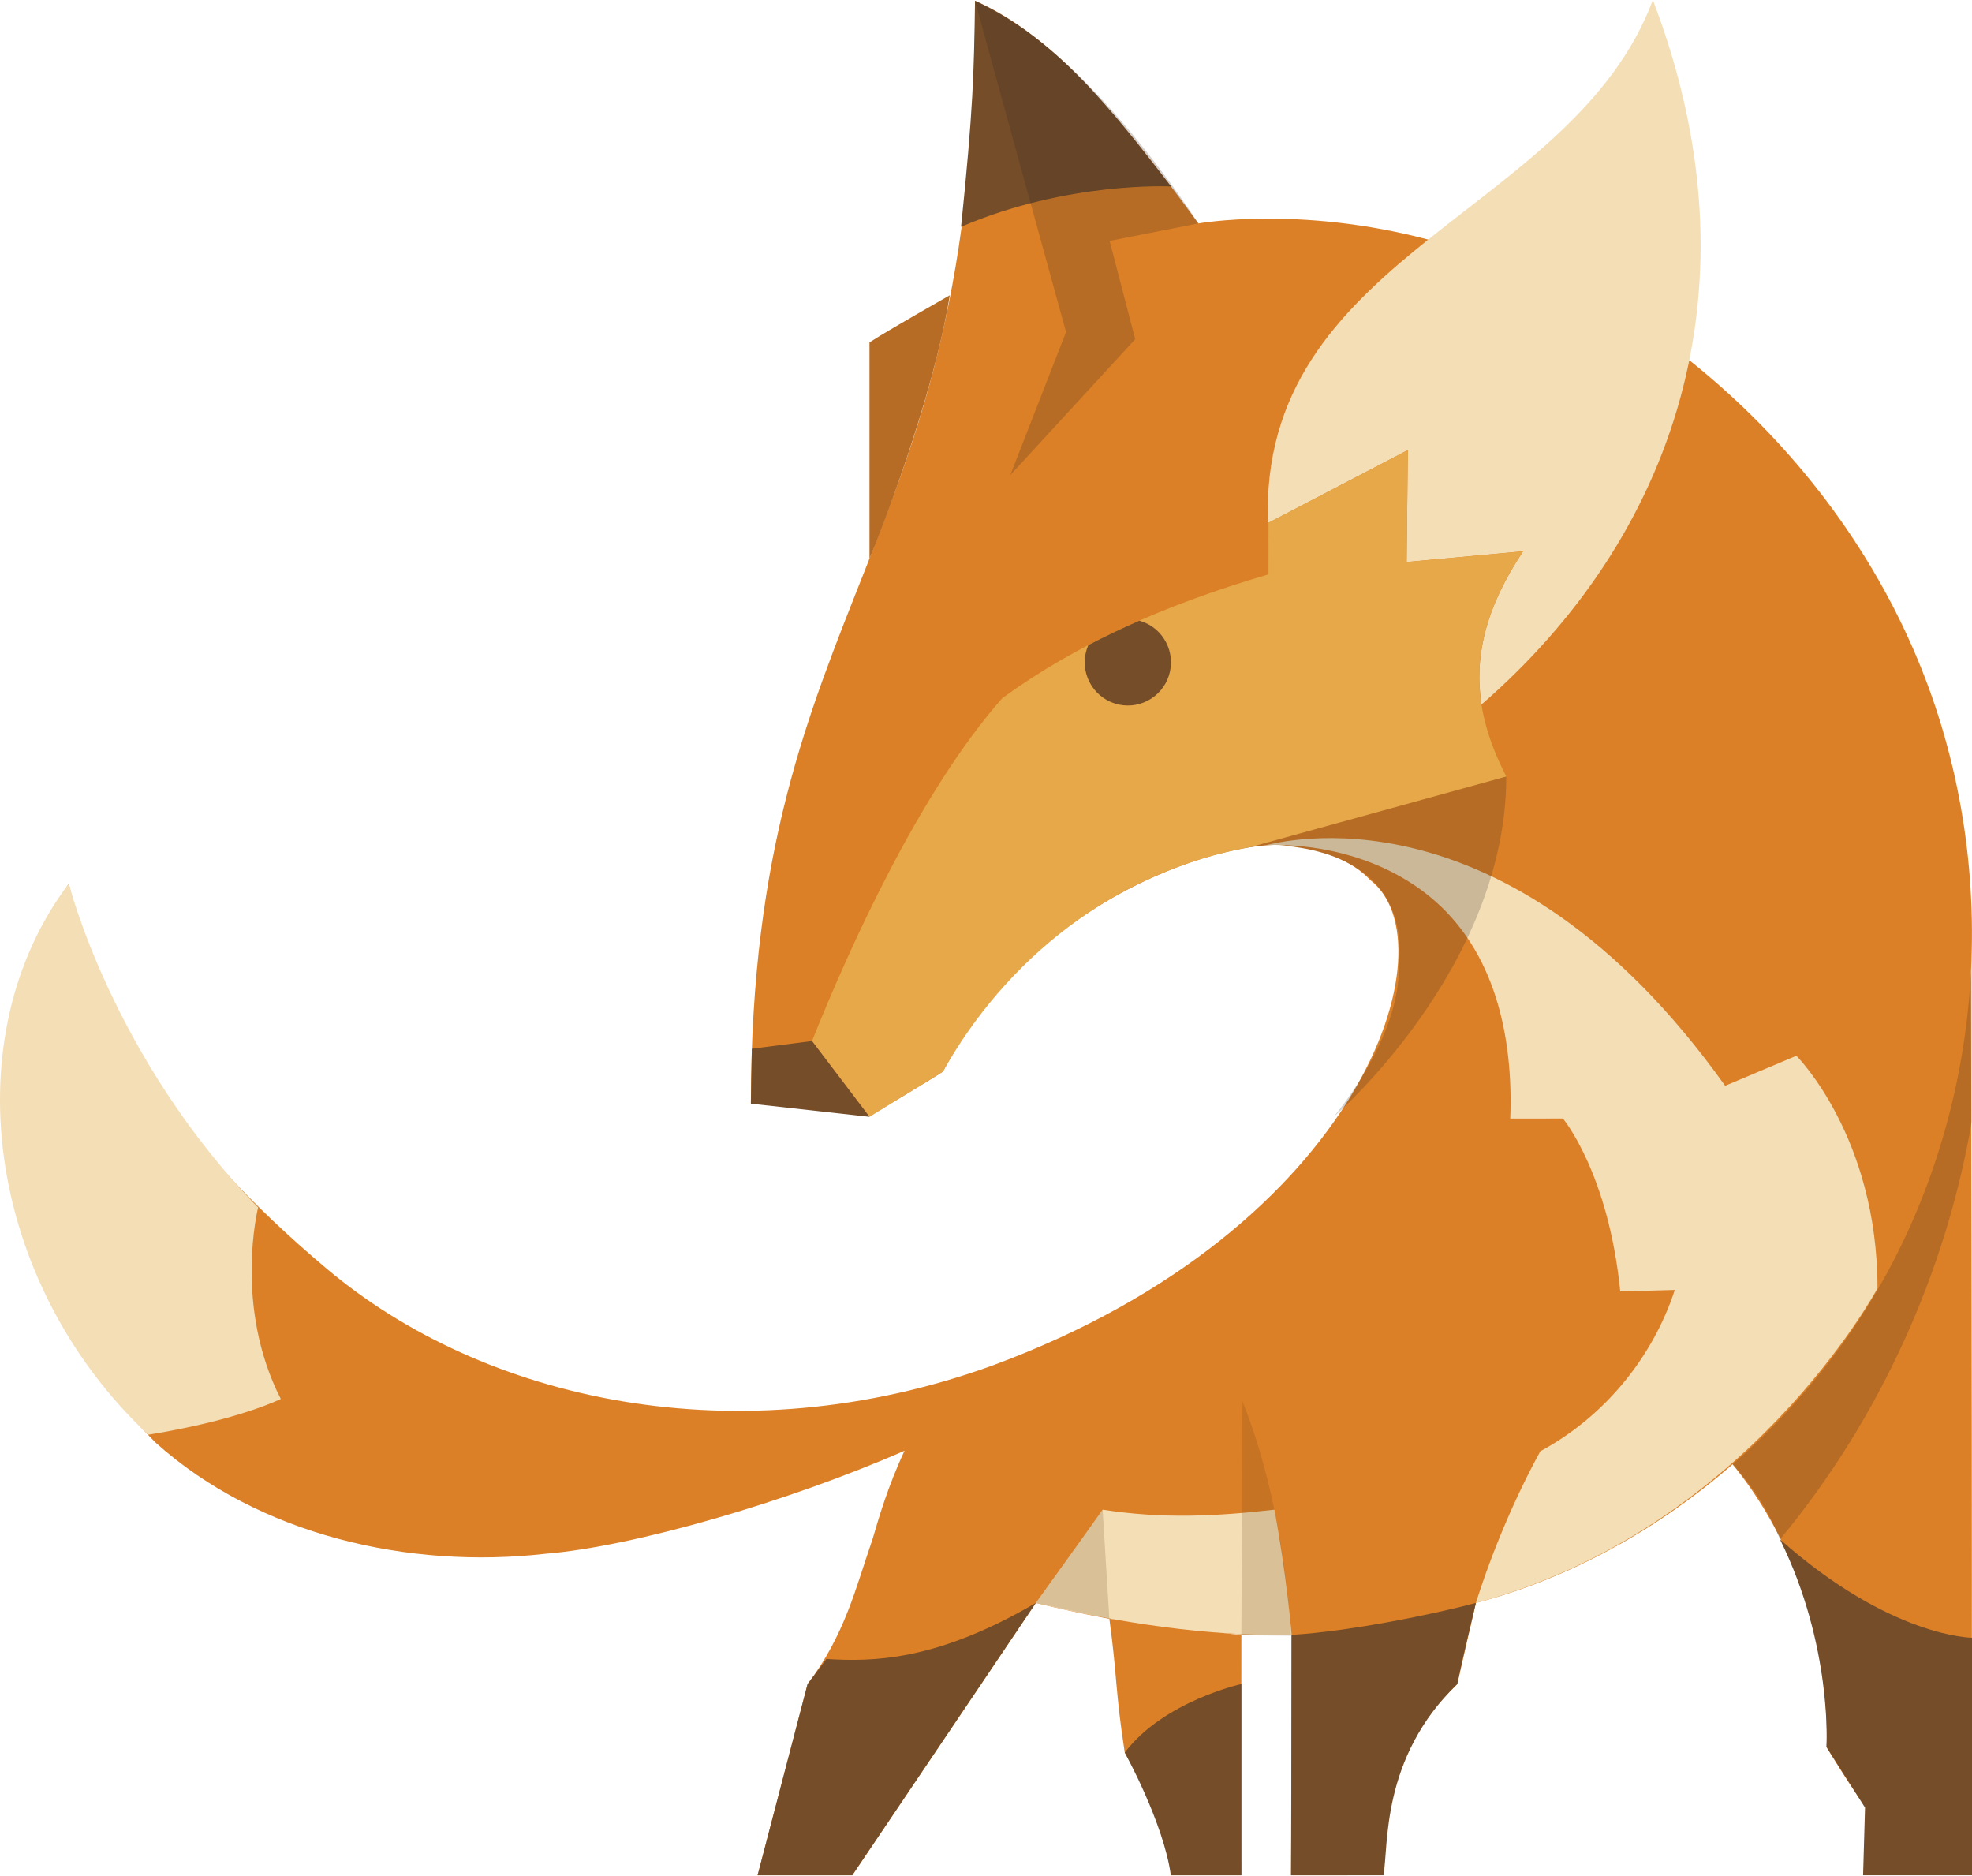
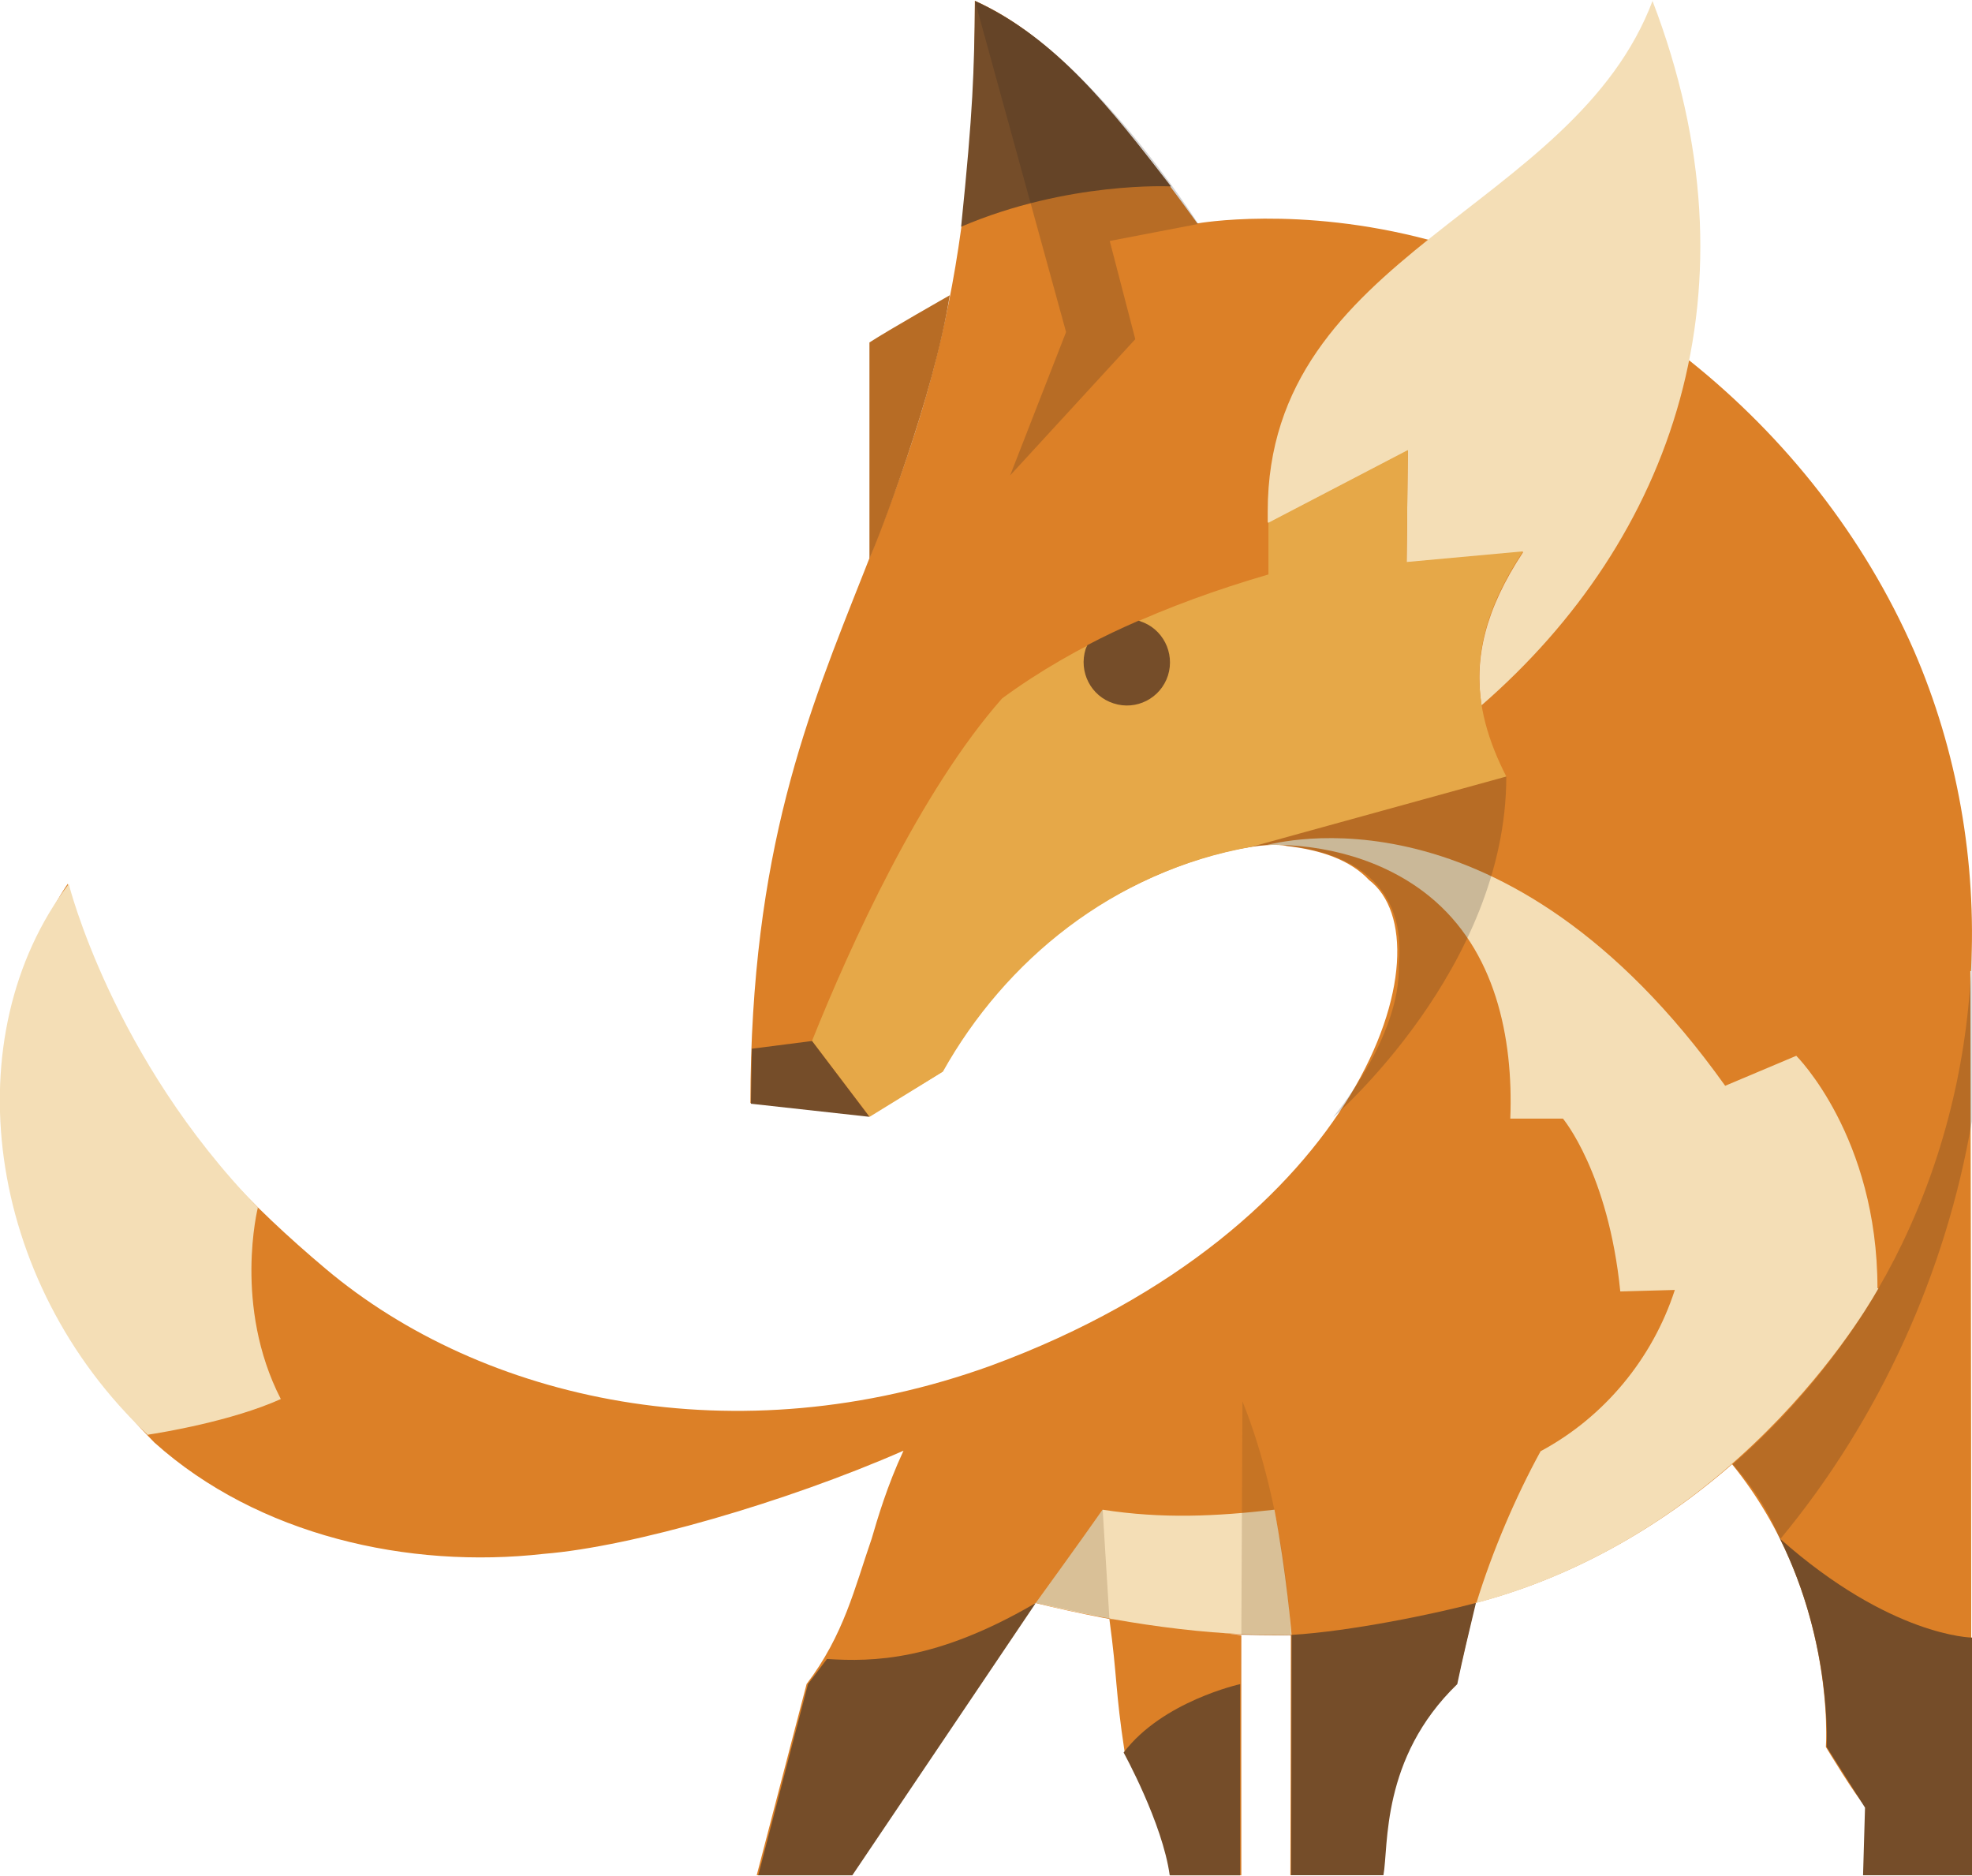
- <svg xmlns="http://www.w3.org/2000/svg" height="286.392" width="301.203" xml:space="preserve" enable-background="new 0 0 960 560" viewBox="0 0 301.203 286.392" y="0px" x="0px" id="Layer_1" version="1.1">
-   <defs id="defs3488" />
-   <g transform="translate(-294.5448,-124.706)" id="g3434">
-     <path style="fill:#dc8027" id="path3436" d="m 595.596,273.011 c 0.857,-16.698 -2.047,-33.58 -8.765,-49.047 -7.519,-17.31 -19.456,-32.398 -34.15,-44.163 l -39.753,-18.444 c -19.929,-5.326 -35.342,-2.527 -35.342,-2.527 -13.184,-18.124 -22.944,-29.037 -34.116,-33.998 0.498,85.24 -34.119,91.003 -34.237,168.327 l 18.121,2.01 c 0,0 10.558,-6.295 11.212,-6.805 15.704,-29.562 47.311,-35.795 52.667,-34.457 5.191,0.59 9.702,2.092 12.587,5.192 12.516,9.552 -0.854,53.194 -57.703,74.151 -38.941,14.113 -77.725,5.4 -101.673,-14.787 -11.479,-9.676 -21.519,-20.136 -28.55,-32.385 -8.564,-14.653 -10.834,-26.425 -10.834,-26.425 0,0 -29.87,41.512 13.253,85.375 15.787,14.163 38.751,19.339 59.494,16.976 13.415,-1.071 37.044,-7.915 54.902,-15.747 -2.516,5.346 -4.013,10.484 -4.865,13.425 -2.59,7.507 -4.24,14.703 -9.948,22.211 l -7.634,29.205 14.458,0 28.037,-41.591 c 13.676,3.333 26.379,5.185 39.061,4.878 0,9.119 -0.078,36.675 -0.079,36.713 l 0.001,0 8.669,0 c 0.787,-3.121 3.552,-16.14 16.721,-29.205 l 2.846,-12.387 c 14.293,-3.718 27.791,-11.223 39.248,-21.206 l -0.025,0.057 c 15.989,19.683 14.314,43.151 14.314,43.151 0,0 4.627,7.659 6.113,9.147 1.486,2.977 2.229,5.953 3.037,9.065 l 13.068,-0.129 c 0,0 -0.784,-21.295 0,-34.776 -10e-4,-39.92 -0.091,-83.326 -0.135,-101.804 z" />
-     <path style="opacity:0.2;fill:#221f1f" id="path3438" d="m 585.094,314.584 c -6.103,12.715 -15.073,24.302 -25.85,33.698 l -0.027,0.081 c 3.511,3.938 5.73,7.732 7.203,11.443 15.326,-18.472 25.401,-41.008 29.292,-63.827 l 0,-26.019 c -0.366,15.364 -3.912,30.653 -10.618,44.624 z" />
-     <path style="fill:#754d29" id="path3440" d="m 573.53,391.514 5.879,9.251 -0.295,10.333 16.634,0 0,-36.277 c 0,0 -12.421,-0.012 -29.329,-15.014 8.039,16.248 7.111,31.707 7.111,31.707 z" />
-     <path style="fill:#dc8027" id="path3442" d="m 427.354,210.007 0,-33.01 c 2.909,-1.894 12.255,-7.188 12.255,-7.188 -2.475,15.58 -10.894,37.117 -12.255,40.198 z" />
-     <path style="opacity:0.2;fill:#221f1f" id="path3444" d="m 427.354,210.007 0,-33.01 c 2.909,-1.894 12.255,-7.188 12.255,-7.188 -2.475,15.58 -10.894,37.117 -12.255,40.198 z" />
-     <path style="fill:#f4deb6" id="path3446" d="m 547.004,124.706 c -12.084,32.284 -58.827,38.467 -58.827,78.076 l -0.008,1.632 0.14,0.12 21.269,-11.092 -0.184,17.09 17.79,-1.632 c -5.811,8.738 -7.474,16.203 -6.346,23.389 29.175,-25.329 43.018,-63.471 26.166,-107.583 z" />
-     <path style="fill:#f4deb6" id="path3448" d="m 581.314,321.449 c 0,-23.183 -12.393,-35.505 -12.393,-35.505 l -10.877,4.584 c -33.684,-47.23 -68.743,-36.915 -69.993,-36.793 8.775,-0.168 3.921,-0.155 0,0 8.775,-0.168 17.919,2.251 24.81,7.849 10.075,8.184 12.842,21.535 12.36,33.948 1.753,-10e-4 8.044,-0.005 8.044,-0.005 0,0 6.942,8.265 8.758,26.409 2.778,-0.077 5.555,-0.153 8.333,-0.23 -3.455,10.495 -10.883,19.425 -20.54,24.634 -3.802,6.925 -7.378,15.329 -9.841,23.168 41.492,-11.059 61.339,-48.059 61.339,-48.059 z" />
-     <g style="opacity:0.2" id="g3450">
-       <path style="fill:#221f1f" id="path3452" d="m 477.586,256.023 10e-4,10e-4 c 0.023,-0.007 0.046,-0.015 0.069,-0.023 -0.042,0.013 -0.07,0.022 -0.07,0.022 z" />
-       <path style="fill:#221f1f" id="path3454" d="m 498.252,295.266 c 0,0 26.363,-22.707 26.363,-51.969 -1.781,-0.935 -37.227,9.747 -45.367,12.219 5.783,-1.677 10.256,-2.042 11.985,-1.61 5.384,0.612 18.345,3.18 16.973,18.154 0.328,11.124 -9.954,23.206 -9.954,23.206 z" />
-     </g>
-     <path style="fill:#e6a848" id="path3456" d="m 527.184,208.9 -17.79,1.632 0.184,-17.09 -21.28,11.097 -0.005,7.886 0,0 0,0 c -15.883,4.631 -29.626,10.814 -40.689,18.94 0,0 0,0 0,0 -12.479,14.147 -23.165,37.667 -29.035,52.325 l 8.785,11.574 11.212,-6.902 c 9.463,-16.901 25.93,-30.544 47.104,-34.322 l 38.945,-10.744 c -5.561,-10.84 -6.233,-21.161 2.569,-34.396 z" />
-     <path style="fill:#754d29" id="path3458" d="m 505.857,411.098 c 0.805,-4.457 -0.457,-17.857 11.272,-29.205 0.821,-3.983 1.716,-7.685 2.846,-12.387 -6.377,1.711 -19.236,4.348 -28.157,4.878 0,0 -0.041,36.307 -0.078,36.714 l 10e-4,-0.001 14.116,0.001 z" />
-     <path style="fill:#754d29" id="path3460" d="m 410.262,411.098 14.458,0 28.037,-41.591 c -15.213,8.912 -24.928,8.999 -31.985,8.559 l -2.876,3.828 -7.634,29.204 z" />
-     <g id="g3462">
-       <path style="fill:#dc8027" id="path3464" d="m 484.152,411.098 c -0.03,-0.283 0,-36.659 0,-36.659 l -20.164,-2.509 c 1.243,9.164 0.864,10.756 2.35,20.43 5.95,10.336 7.182,18.063 7.043,18.738 l 10.771,0 z" />
-     </g>
-     <path style="fill:#754d29" id="path3466" d="m 441.338,159.338 c 1.853,-17.989 1.972,-23.481 2.131,-34.507 12.551,5.853 20.595,16.298 29.933,28.35 0,0 -15.731,-0.832 -32.064,6.157 z" />
-     <polygon style="fill:#754d29" id="polygon3468" points="427.354,295.266 427.354,295.266 418.569,283.692 409.384,284.868 409.233,293.256 " />
-     <path style="fill:#754d29" id="path3470" d="m 468.829,219.575 c -0.091,-0.029 -0.183,-0.048 -0.274,-0.073 -2.685,1.175 -5.279,2.416 -7.782,3.723 -0.086,0.198 -0.163,0.401 -0.231,0.611 -1.114,3.469 0.79,7.186 4.253,8.302 3.463,1.116 7.173,-0.792 8.287,-4.26 1.114,-3.468 -0.79,-7.187 -4.253,-8.303 z" />
-     <path style="fill:#754d29" id="path3472" d="m 473.38,411.098 10.771,0 0,-29.205 c 0,0 -11.864,2.618 -17.814,10.467 0.001,0 5.95,10.751 7.043,18.738 z" />
-     <path style="fill:#f4deb6" id="path3474" d="m 452.757,369.507 c 11.962,2.918 26.744,5.23 39.061,4.834 0,0 -0.781,-9.514 -2.627,-19.073 -8.98,1.021 -17.058,1.414 -26.232,0 -3.127,4.422 -10.202,14.239 -10.202,14.239 z" />
-     <path style="fill:#f4deb6" id="path3476" d="m 317.178,343.814 c 1.979,-0.303 12.78,-2.065 20.256,-5.45 -7.256,-14.219 -3.466,-29.252 -3.466,-29.252 -22.277,-22.892 -28.909,-49.459 -28.909,-49.459 -17.558,23.173 -12.863,60.646 12.119,84.161 z" />
-     <path style="opacity:0.2;fill:#6f451b" id="path3478" d="m 484.152,374.439 7.587,0.081 c 0,0 -0.782,-19.46 -7.425,-35.819" />
-     <path style="opacity:0.2;fill:#221f1f" id="path3480" d="m 448.845,197.279 8.525,-21.858 -13.901,-50.59 c 17.058,7.142 34.116,33.998 34.116,33.998 l -13.556,2.667 3.91,15.013 -19.094,20.77 z" />
-     <path style="fill:none;stroke:#221f1f;stroke-width:7;stroke-miterlimit:10" id="path3482" d="M 491.739,411.098" stroke-miterlimit="10" />
-     <polygon style="opacity:0.2;fill:#6f451b" id="polygon3484" points="462.959,355.268 463.987,371.93 452.757,369.507 " />
-   </g>
+ <svg xmlns="http://www.w3.org/2000/svg" width="301.2" height="286.39">
+   <path fill="#dc8027" d="M301.05 148.3c.86-16.7-2.05-33.58-8.76-49.04-7.6-17.3-19.5-32.4-34.2-44.16l-39.8-18.45c-19.9-5.32-35.4-2.53-35.4-2.53-13.1-18.12-22.8-29.02-34-34 .5 85.25-34.1 91-34.28 168.33l18.1 2s10.5-6.28 11.2-6.8c15.7-29.55 47.3-35.8 52.6-34.45 5.2.6 9.7 2.1 12.6 5.2 12.5 9.54-.86 53.2-57.7 74.14-38.95 14.12-77.73 5.4-101.68-14.78-11.5-9.68-21.54-20.14-28.57-32.4-8.53-14.64-10.8-26.4-10.8-26.4s-29.9 41.5 13.24 85.36c15.8 14.16 38.76 19.34 59.5 16.98 13.4-1.07 37.05-7.92 54.9-15.75-2.5 5.35-4 10.48-4.86 13.43-2.6 7.5-4.23 14.7-9.94 22.2l-7.62 29.2h14.5l28.02-41.58c13.7 3.33 26.4 5.2 39.06 4.88 0 9.12-.06 36.67-.07 36.7h8.7c.8-3.1 3.53-16.13 16.7-29.2l2.85-12.38c14.3-3.72 27.8-11.22 39.24-21.2v.05c16 19.68 14.3 43.15 14.3 43.15s4.62 7.66 6.1 9.15c1.5 2.98 2.23 5.95 3.04 9.06l13.06-.1s-.8-21.3 0-34.8c0-39.9-.1-83.3-.13-101.8z" />
+   <path fill="#221f1f" d="M290.55 189.88c-6.1 12.7-15.07 24.3-25.85 33.7l-.03.08c3.5 3.93 5.73 7.73 7.2 11.44 15.33-18.47 25.4-41 29.3-63.83v-26.02c-.37 15.37-3.9 30.66-10.62 44.63z" opacity=".2" />
+   <path fill="#754d29" d="M279 266.8l5.86 9.26-.3 10.33h16.64v-36.3s-12.42-.1-29.33-15.1c8.04 16.2 7.12 31.7 7.12 31.7z" />
+   <path fill="#dc8027" d="M132.8 85.3v-33c2.92-1.9 12.26-7.2 12.26-7.2-2.47 15.58-10.9 37.12-12.25 40.2z" />
+   <path fill="#221f1f" d="M132.8 85.3v-33c2.92-1.9 12.26-7.2 12.26-7.2-2.47 15.58-10.9 37.12-12.25 40.2z" opacity=".2" />
+   <path fill="#f4deb6" d="M252.46 0c-12.08 32.28-58.83 38.47-58.83 78.08v1.63l.13.2 21.27-11.1-.18 17.1 17.8-1.6c-5.82 8.8-7.48 16.2-6.36 23.4 29.1-25.3 43-63.5 26.1-107.6zm34.3 196.74c0-23.18-12.4-35.5-12.4-35.5l-10.86 4.58c-33.68-47.23-68.74-36.9-70-36.8 8.78-.16 3.93-.15 0 0 8.78-.16 17.93 2.26 24.82 7.86 10.07 8.18 12.84 21.53 12.36 33.95h8.04s6.94 8.26 8.76 26.4l8.33-.23c-3.4 10.5-10.8 19.43-20.5 24.63-3.8 6.93-7.4 15.33-9.8 23.17 41.5-11.06 61.4-48.06 61.4-48.06z" />
+   <path fill="#221f1f" d="M183.04 131.32l.07-.02v.02zm20.66 39.24s26.37-22.7 26.37-51.97c-1.78-1-37.23 9.7-45.37 12.2 5.8-1.7 10.26-2.1 12-1.6 5.37.6 18.33 3.1 16.96 18.1.33 11.1-9.95 23.2-9.95 23.2z" opacity=".2" />
+   <path fill="#e6a848" d="M232.64 84.2l-17.8 1.63.2-17.1-21.3 11.1v7.9c-15.87 4.62-29.62 10.8-40.68 18.93-12.48 14.15-23.17 37.67-29.04 52.32l8.8 11.58 11.2-6.9c9.46-16.9 25.93-30.55 47.1-34.33l38.95-10.74c-5.56-10.9-6.23-21.2 2.57-34.4z" />
+   <path fill="#754d29" d="M211.3 286.4c.82-4.46-.44-17.86 11.28-29.2.83-4 1.72-7.7 2.85-12.4-6.38 1.7-19.24 4.35-28.16 4.88 0 0-.04 36.3-.07 36.7h14.1zm-95.58 0h14.46l28.03-41.6c-15.2 8.9-24.9 9-31.9 8.56l-2.9 3.83-7.6 29.2z" />
+   <path fill="#dc8027" d="M189.6 286.4c-.02-.3 0-36.67 0-36.67l-20.16-2.5c1.25 9.16.87 10.75 2.35 20.42 5.9 10.34 7.1 18.07 7 18.74h10.7z" />
+   <path fill="#754d29" d="M146.8 34.63c1.85-18 1.97-23.48 2.12-34.5 12.56 5.85 20.6 16.3 29.94 28.34 0 0-15.73-.83-32.07 6.16zm-14 135.93l-8.77-11.58-9.2 1.18-.14 8.4m59.5-73.7l-.3-.06c-2.7 1.17-5.3 2.4-7.8 3.72-.1.2-.2.4-.27.6-1.1 3.48.8 7.2 4.27 8.3 3.47 1.13 7.18-.78 8.3-4.25 1.1-3.47-.8-7.2-4.26-8.3zm4.5 191.54h10.73v-29.2s-11.86 2.6-17.8 10.45c0 0 5.94 10.76 7.04 18.74z" />
+   <path fill="#f4deb6" d="M158.2 244.8c11.97 2.92 26.76 5.23 39.07 4.83 0 0-.78-9.5-2.62-19.07-8.98 1.02-17.06 1.42-26.24 0-3.1 4.42-10.2 14.24-10.2 14.24zM22.63 219.1c1.98-.3 12.78-2.06 20.26-5.44-7.3-14.22-3.5-29.25-3.5-29.25C17.1 161.5 10.5 135 10.5 135c-17.57 23.17-12.88 60.64 12.1 84.16z" />
+   <path fill="#6f451b" d="M189.6 249.73l7.6.08s-.8-19.4-7.43-35.8" opacity=".2" />
+   <path fill="#221f1f" d="M154.3 72.57l8.53-21.86L148.93.2c17.05 7.15 34.1 34 34.1 34l-13.53 2.6 3.9 15-19.08 20.77z" opacity=".2" />
+   <path fill="#6f451b" d="M168.42 230.56l1.03 16.66-11.23-2.42" opacity=".2" />
</svg>
